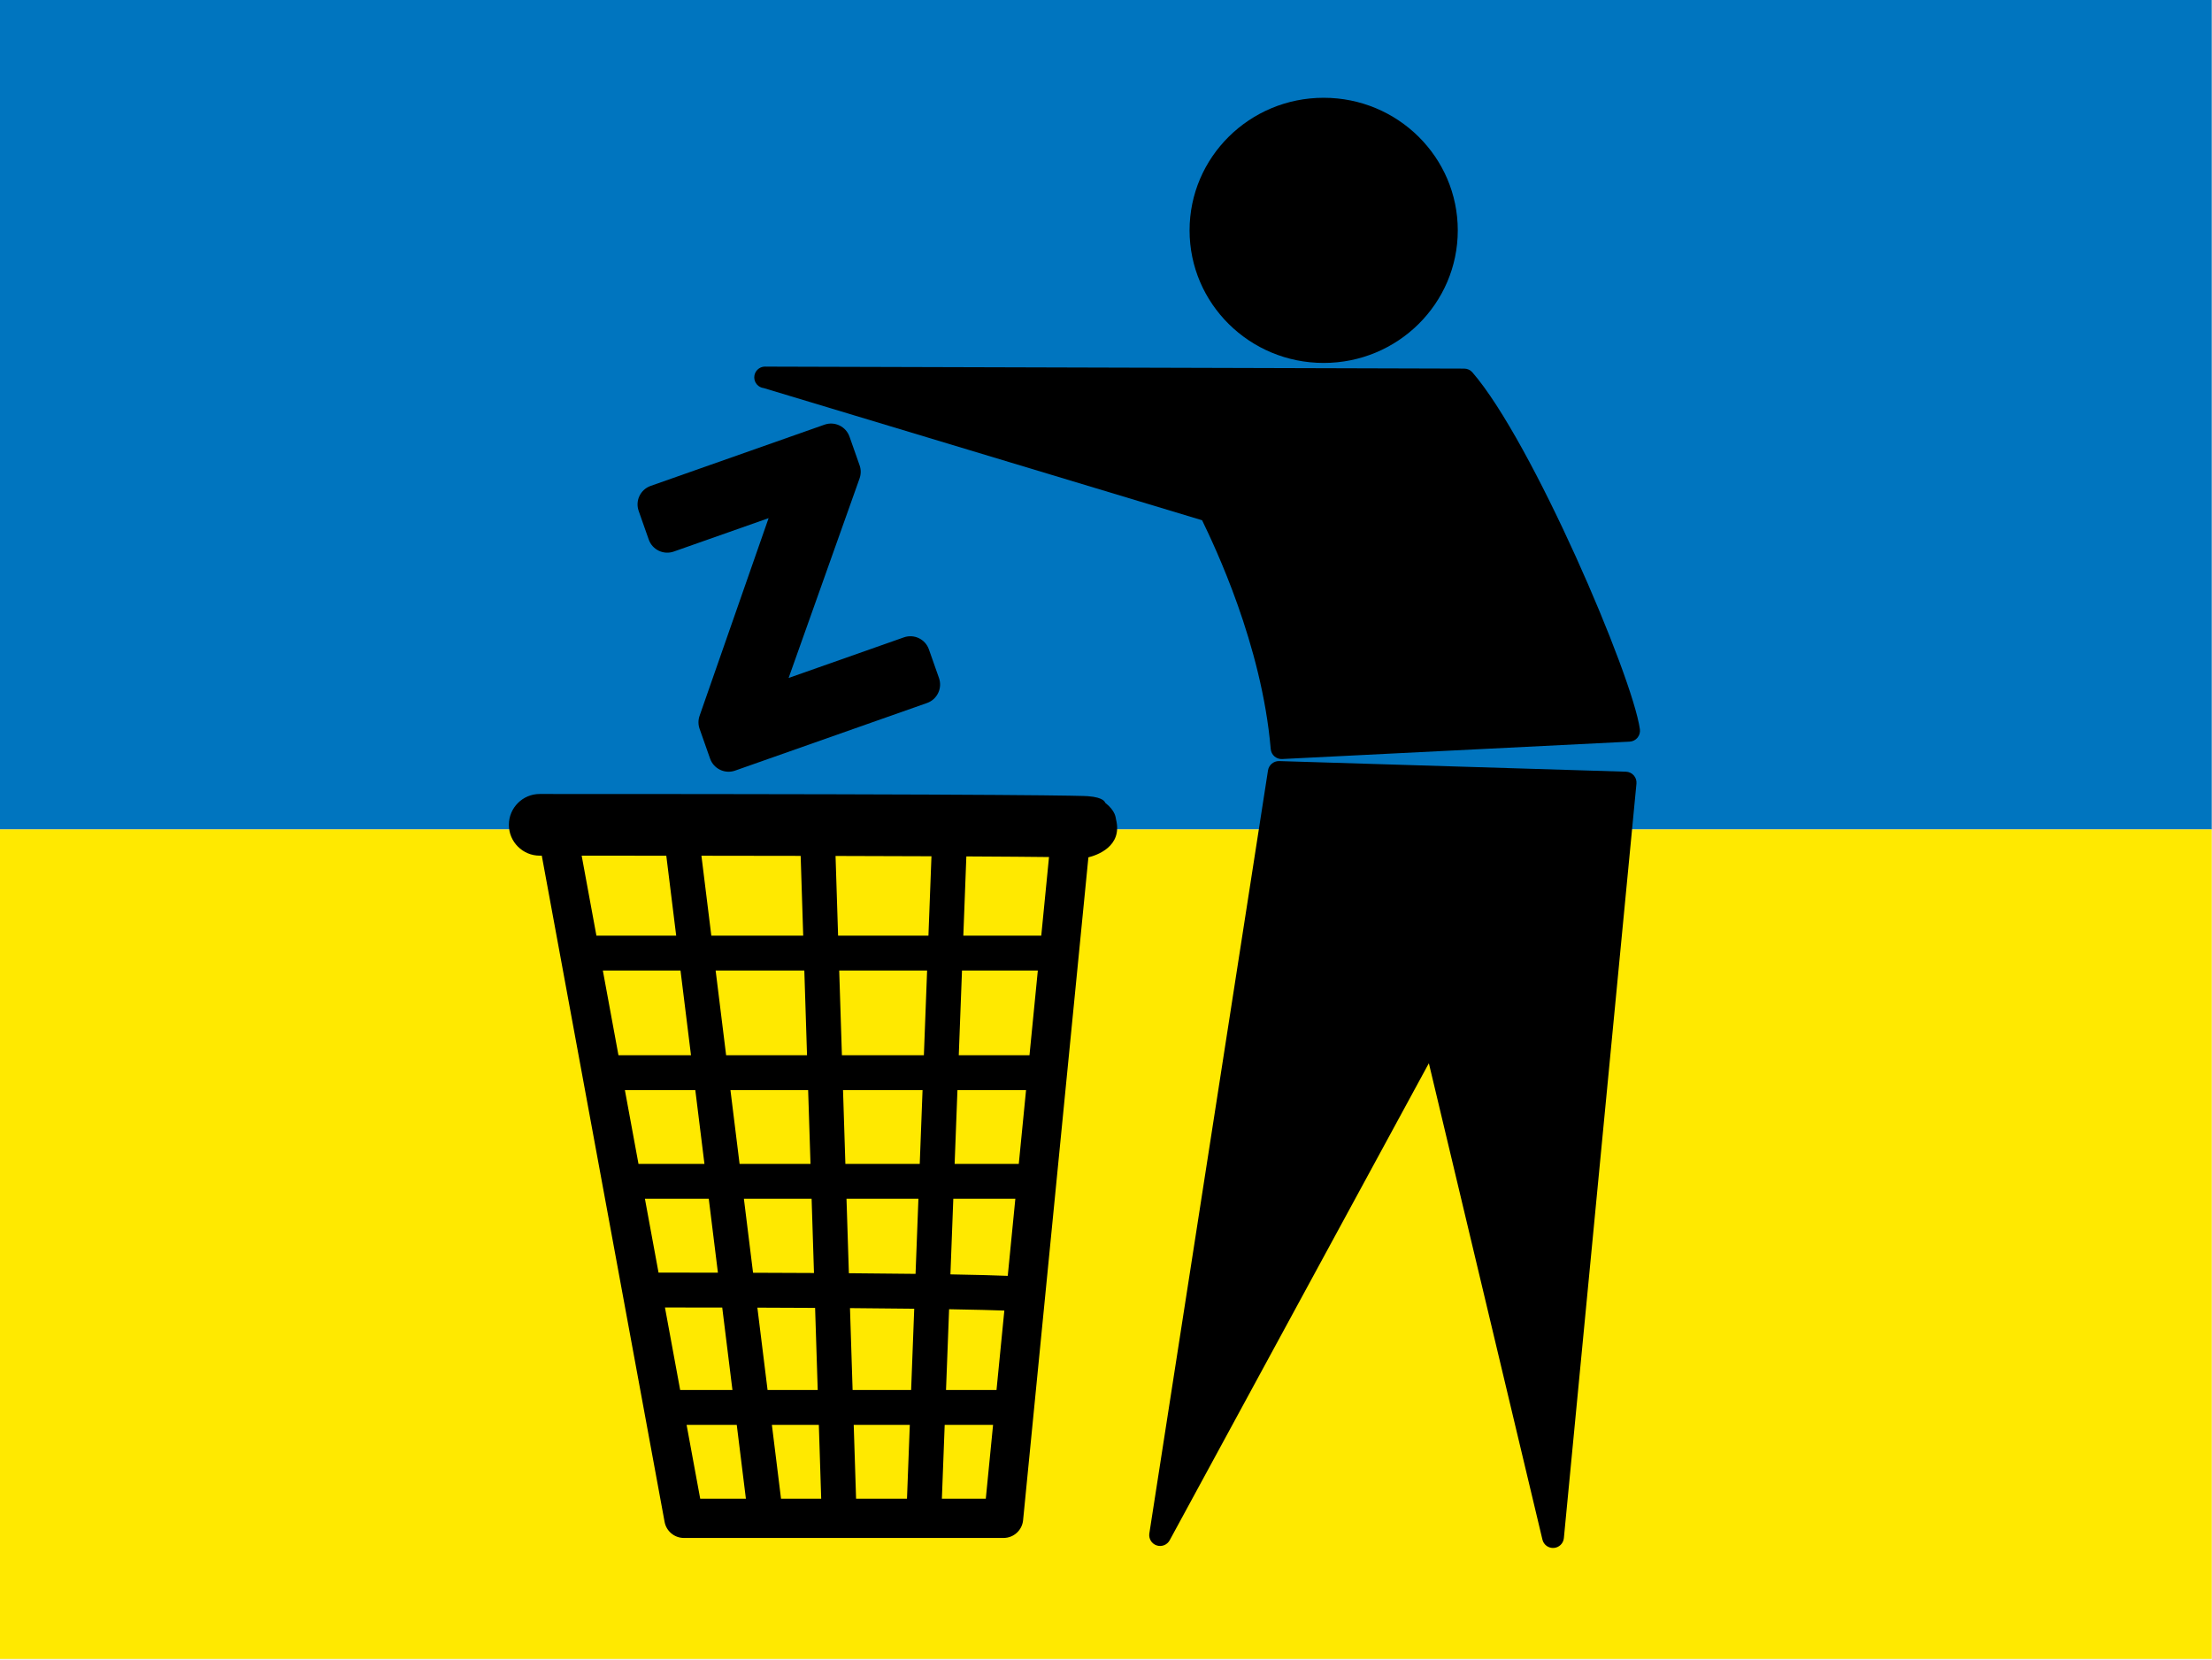
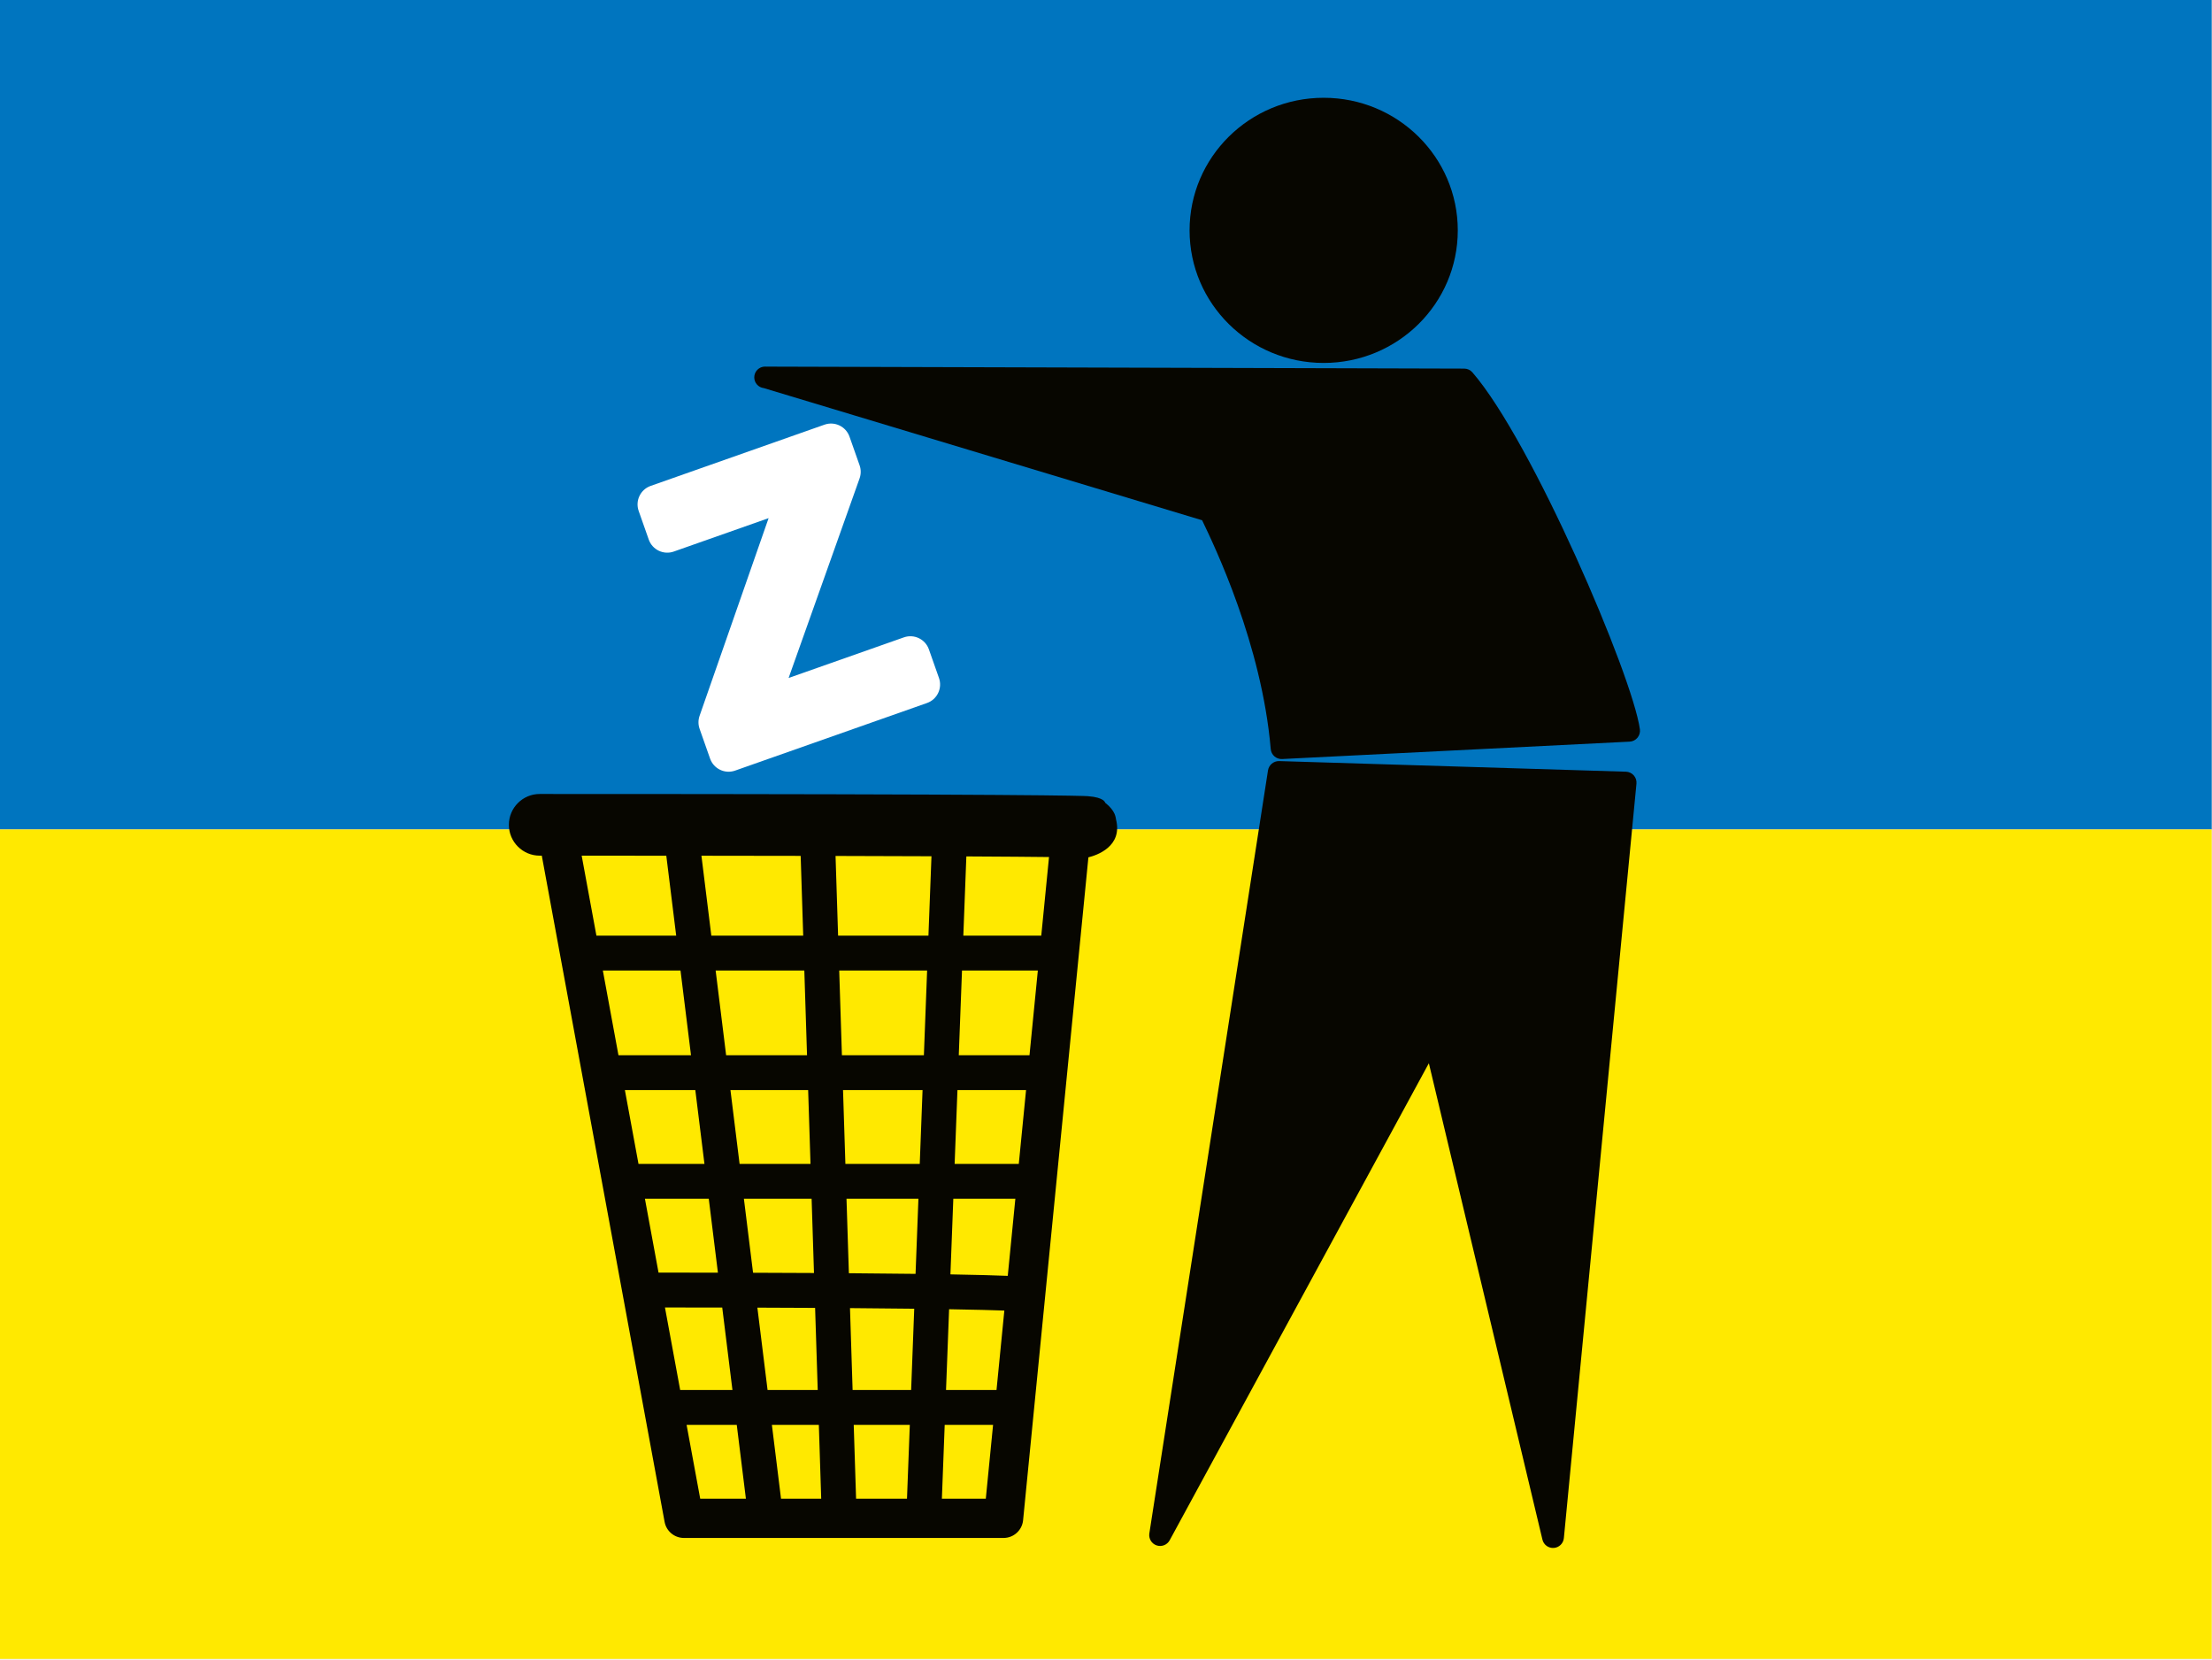
<svg xmlns="http://www.w3.org/2000/svg" width="100%" height="100%" viewBox="0 0 1890 1418" version="1.1" xml:space="preserve" style="fill-rule:evenodd;clip-rule:evenodd;stroke-linejoin:round;stroke-miterlimit:2;">
  <rect x="0" y="0" width="1889.76" height="708.661" style="fill:#0075bf;" />
  <rect x="-0" y="708.661" width="1889.76" height="708.661" style="fill:#ffe900;" />
-   <g>
-     <path d="M462.918,731.052l104.935,569.203c1.465,7.949 8.396,13.719 16.479,13.719l273.151,-0c8.618,-0 15.831,-6.537 16.676,-15.114l55.799,-566.372c6.88,-1.702 29.469,-9.134 23.618,-32.364c-0.361,-1.431 -0.239,-7.168 -9.248,-14.264c-0.143,-0.112 -0.634,-4.613 -14.888,-5.633c-4.219,-0.302 -46.407,-1.873 -468.292,-1.873c-14.542,0 -26.349,11.807 -26.349,26.349c0,14.542 11.807,26.349 26.349,26.349l1.77,-0Zm174.399,549.409l-7.814,-63.117l-42.857,0l11.635,63.117l39.036,-0Zm22.203,-63.117l7.814,63.117l34.322,-0l-2.017,-63.117l-40.119,0Zm69.924,0l2.016,63.117l43.499,-0l2.404,-63.117l-47.919,0Zm119.07,0l-41.339,0l-2.405,63.117l37.526,-0l6.218,-63.117Zm-37.577,-98.774l-2.628,68.984l43.14,0l6.684,-67.845c-8.963,-0.329 -23.623,-0.74 -47.196,-1.139Zm-242.777,-1.5l12.994,70.484l44.661,0l-8.719,-70.424c-15.373,-0.031 -31.668,-0.052 -48.936,-0.06Zm78.963,0.138l8.709,70.346l42.855,0l-2.24,-70.134c-15.124,-0.084 -31.528,-0.155 -49.324,-0.212Zm79.134,0.402l2.235,69.944l50.006,0l2.645,-69.415c-15.539,-0.192 -33.692,-0.373 -54.886,-0.529Zm134.796,-27.534l6.49,-65.88l-53.011,0l-2.461,64.601c24.085,0.423 39.332,0.876 48.982,1.279Zm-78.776,-1.722l2.444,-64.158l-61.448,0l2.032,63.608c22.02,0.159 40.858,0.346 56.972,0.55Zm-86.783,-0.737l-2.026,-63.421l-57.861,0l7.826,63.208c18.83,0.055 36.147,0.127 52.061,0.213Zm-132.152,-0.339c14.923,0.006 29.846,0.021 44.77,0.044l5.295,0.01l-7.817,-63.136l-54.552,0l11.63,63.082l0.674,-0Zm313.351,-155.951l-58.623,0l-2.403,63.079l54.811,0l6.215,-63.079Zm-274.791,63.079l-7.809,-63.079l-60.175,0l11.628,63.079l56.356,0Zm22.208,-63.079l7.809,63.079l60.597,0l-2.015,-63.079l-66.391,0Zm96.196,0l2.015,63.079l63.535,0l2.403,-63.079l-67.953,0Zm166.45,-102.141l-64.795,0l-2.756,72.352l60.423,-0l7.128,-72.352Zm-296.352,72.352l-8.957,-72.352l-66.359,0l13.338,72.352l61.978,-0Zm21.06,-72.352l8.957,72.352l69.128,-0l-2.311,-72.352l-75.774,0Zm105.579,0l2.311,72.352l70.04,-0l2.756,-72.352l-75.107,0Zm108.632,-97.488l-2.579,67.699l66.594,-0l6.617,-67.163c-15.155,-0.175 -37.548,-0.363 -70.632,-0.536Zm-328.678,-0.642l12.599,68.341l68.163,-0l-8.457,-68.308c-22.632,-0.016 -46.704,-0.028 -72.305,-0.033Zm102.325,0.059l8.454,68.282l78.51,-0l-2.177,-68.161c-25.511,-0.049 -53.681,-0.09 -84.787,-0.121Zm114.593,0.184l2.176,68.098l77.194,-0l2.584,-67.838c-23.066,-0.096 -50.153,-0.185 -81.954,-0.26Z" />
-     <path d="M1083.43,658.133c0.749,-4.482 4.649,-7.903 9.342,-7.903c0.242,-0 0.483,0.009 0.721,0.027l295.762,9.062c2.573,0.079 4.999,1.22 6.701,3.152c1.701,1.932 2.527,4.482 2.28,7.045l-62.018,644.608c-0.436,4.531 -4.083,8.082 -8.624,8.396c-4.54,0.314 -8.642,-2.701 -9.698,-7.128c0,-0 -97.034,-407.01 -97.034,-407.01l-221.451,407.582c-2.162,3.979 -6.872,5.825 -11.161,4.375c-4.289,-1.45 -6.913,-5.776 -6.218,-10.25l101.4,-651.981l-0.002,0.025Z" />
-     <path d="M1245.57,196.816c-0,-62.541 -51.282,-113.271 -114.582,-113.271c-63.301,-0 -114.582,50.73 -114.582,113.271c-0,62.541 51.281,113.271 114.582,113.271c63.3,-0 114.582,-50.734 114.582,-113.271Z" />
-     <path d="M656.715,442.692l-58.976,168.898c-1.254,3.592 -1.249,7.503 0.015,11.091l8.969,25.464c3.075,8.729 12.643,13.312 21.372,10.238l163.959,-57.753c8.729,-3.074 13.313,-12.643 10.238,-21.371l-8.62,-24.474c-3.075,-8.729 -12.644,-13.312 -21.372,-10.238l-98.492,34.692l60.643,-170.518c1.285,-3.616 1.291,-7.563 0.016,-11.182l-8.62,-24.474c-3.075,-8.728 -12.643,-13.312 -21.372,-10.238l-148.539,52.321c-8.729,3.075 -13.313,12.643 -10.238,21.372l8.62,24.474c3.075,8.729 12.644,13.312 21.372,10.238l81.025,-28.54Z" />
-     <path d="M652.628,331.585c-4.594,-0.524 -8.168,-4.429 -8.168,-9.163c-0,-5.09 4.132,-9.223 9.222,-9.223l1.214,0.04l-0,0.04c0.097,0.012 0.193,0.027 0.289,0.042c-0.09,-0.047 -0.186,-0.075 -0.289,-0.082l0,-0.004l596.163,1.698c2.69,0.007 5.246,1.178 7.008,3.211c51.1,58.942 136.643,258.851 143.104,304.901c0.364,2.588 -0.378,5.209 -2.043,7.224c-1.665,2.014 -4.1,3.236 -6.71,3.367l-296.924,14.857c-5.006,0.251 -9.312,-3.508 -9.74,-8.502c-7.675,-89.532 -48.041,-173.471 -58.64,-195.505l-374.486,-112.901Z" />
-   </g>
+   <path d="M656.715,442.692l-58.976,168.898c-1.254,3.592 -1.249,7.503 0.015,11.091l8.969,25.464c3.075,8.729 12.643,13.312 21.372,10.238l163.959,-57.753c8.729,-3.074 13.313,-12.643 10.238,-21.371l-8.62,-24.474c-3.075,-8.729 -12.644,-13.312 -21.372,-10.238l-98.492,34.692l60.643,-170.518c1.285,-3.616 1.291,-7.563 0.016,-11.182l-8.62,-24.474c-3.075,-8.728 -12.643,-13.312 -21.372,-10.238l-148.539,52.321c-8.729,3.075 -13.313,12.643 -10.238,21.372l8.62,24.474c3.075,8.729 12.644,13.312 21.372,10.238l81.025,-28.54Z" style="fill:#fff;" />
+   <path d="M1083.43,658.133c0.749,-4.482 4.649,-7.903 9.342,-7.903c0.242,-0 0.483,0.009 0.721,0.027l295.762,9.062c2.573,0.079 4.999,1.22 6.701,3.152c1.701,1.932 2.527,4.482 2.28,7.045l-62.018,644.608c-0.436,4.531 -4.083,8.082 -8.624,8.396c-4.54,0.314 -8.642,-2.701 -9.698,-7.128c0,-0 -97.034,-407.01 -97.034,-407.01l-221.451,407.582c-2.162,3.979 -6.872,5.825 -11.161,4.375c-4.289,-1.45 -6.913,-5.776 -6.218,-10.25l101.4,-651.981l-0.002,0.025Zm-620.508,72.919l104.935,569.203c1.465,7.949 8.396,13.719 16.479,13.719l273.151,-0c8.618,-0 15.831,-6.537 16.676,-15.114l55.799,-566.372c6.88,-1.702 29.469,-9.134 23.618,-32.364c-0.361,-1.431 -0.239,-7.168 -9.248,-14.264c-0.143,-0.112 -0.634,-4.613 -14.888,-5.633c-4.219,-0.302 -46.407,-1.873 -468.292,-1.873c-14.542,0 -26.349,11.807 -26.349,26.349c0,14.542 11.807,26.349 26.349,26.349l1.77,-0Zm174.399,549.409l-7.814,-63.117l-42.857,0l11.635,63.117l39.036,-0Zm22.203,-63.117l7.814,63.117l34.322,-0l-2.017,-63.117l-40.119,0Zm69.924,0l2.016,63.117l43.499,-0l2.404,-63.117l-47.919,0Zm119.07,0l-41.339,0l-2.405,63.117l37.526,-0l6.218,-63.117Zm-37.577,-98.774l-2.628,68.984l43.14,0l6.684,-67.845c-8.963,-0.329 -23.623,-0.74 -47.196,-1.139Zm-242.777,-1.5l12.994,70.484l44.661,0l-8.719,-70.424c-15.373,-0.031 -31.668,-0.052 -48.936,-0.06Zm78.963,0.138l8.709,70.346l42.855,0l-2.24,-70.134c-15.124,-0.084 -31.528,-0.155 -49.324,-0.212Zm79.134,0.402l2.235,69.944l50.006,0l2.645,-69.415c-15.539,-0.192 -33.692,-0.373 -54.886,-0.529Zm134.796,-27.534l6.49,-65.88l-53.011,0l-2.461,64.601c24.085,0.423 39.332,0.876 48.982,1.279Zm-78.776,-1.722l2.444,-64.158l-61.448,0l2.032,63.608c22.02,0.159 40.858,0.346 56.972,0.55Zm-86.783,-0.737l-2.026,-63.421l-57.861,0l7.826,63.208c18.83,0.055 36.147,0.127 52.061,0.213Zm-132.152,-0.339c14.923,0.006 29.846,0.021 44.77,0.044l5.295,0.01l-7.817,-63.136l-54.552,0l11.63,63.082l0.674,-0Zm313.351,-155.951l-58.623,0l-2.403,63.079l54.811,0l6.215,-63.079Zm-274.791,63.079l-7.809,-63.079l-60.175,0l11.628,63.079l56.356,0Zm118.404,-63.079l2.015,63.079l63.535,0l2.403,-63.079l-67.953,0Zm-96.196,0l7.809,63.079l60.597,0l-2.015,-63.079l-66.391,0Zm262.646,-102.141l-64.795,0l-2.756,72.352l60.423,-0l7.128,-72.352Zm-296.352,72.352l-8.957,-72.352l-66.359,0l13.338,72.352l61.978,-0Zm21.06,-72.352l8.957,72.352l69.128,-0l-2.311,-72.352l-75.774,0Zm105.579,0l2.311,72.352l70.04,-0l2.756,-72.352l-75.107,0Zm108.632,-97.488l-2.579,67.699l66.594,-0l6.617,-67.163c-15.155,-0.175 -37.548,-0.363 -70.632,-0.536Zm-328.678,-0.642l12.599,68.341l68.163,-0l-8.457,-68.308c-22.632,-0.016 -46.704,-0.028 -72.305,-0.033Zm102.325,0.059l8.454,68.282l78.51,-0l-2.177,-68.161c-25.511,-0.049 -53.681,-0.09 -84.787,-0.121Zm114.593,0.184l2.176,68.098l77.194,-0l2.584,-67.838c-23.066,-0.096 -50.153,-0.185 -81.954,-0.26Zm-61.287,-399.714c-4.594,-0.524 -8.168,-4.429 -8.168,-9.163c-0,-5.09 4.132,-9.223 9.222,-9.223l1.214,0.04l-0,0.04c0.097,0.012 0.193,0.027 0.289,0.042c-0.09,-0.047 -0.186,-0.075 -0.289,-0.082l0,-0.004l596.163,1.698c2.69,0.007 5.246,1.178 7.008,3.211c51.1,58.942 136.643,258.851 143.104,304.901c0.364,2.588 -0.378,5.209 -2.043,7.224c-1.665,2.014 -4.1,3.236 -6.71,3.367l-296.924,14.857c-5.006,0.251 -9.312,-3.508 -9.74,-8.502c-7.675,-89.532 -48.041,-173.471 -58.64,-195.505l-374.486,-112.901Zm592.939,-134.769c-0,-62.541 -51.282,-113.271 -114.582,-113.271c-63.301,-0 -114.582,50.73 -114.582,113.271c-0,62.541 51.281,113.271 114.582,113.271c63.3,-0 114.582,-50.734 114.582,-113.271Z" style="fill:#070600;" />
</svg>
